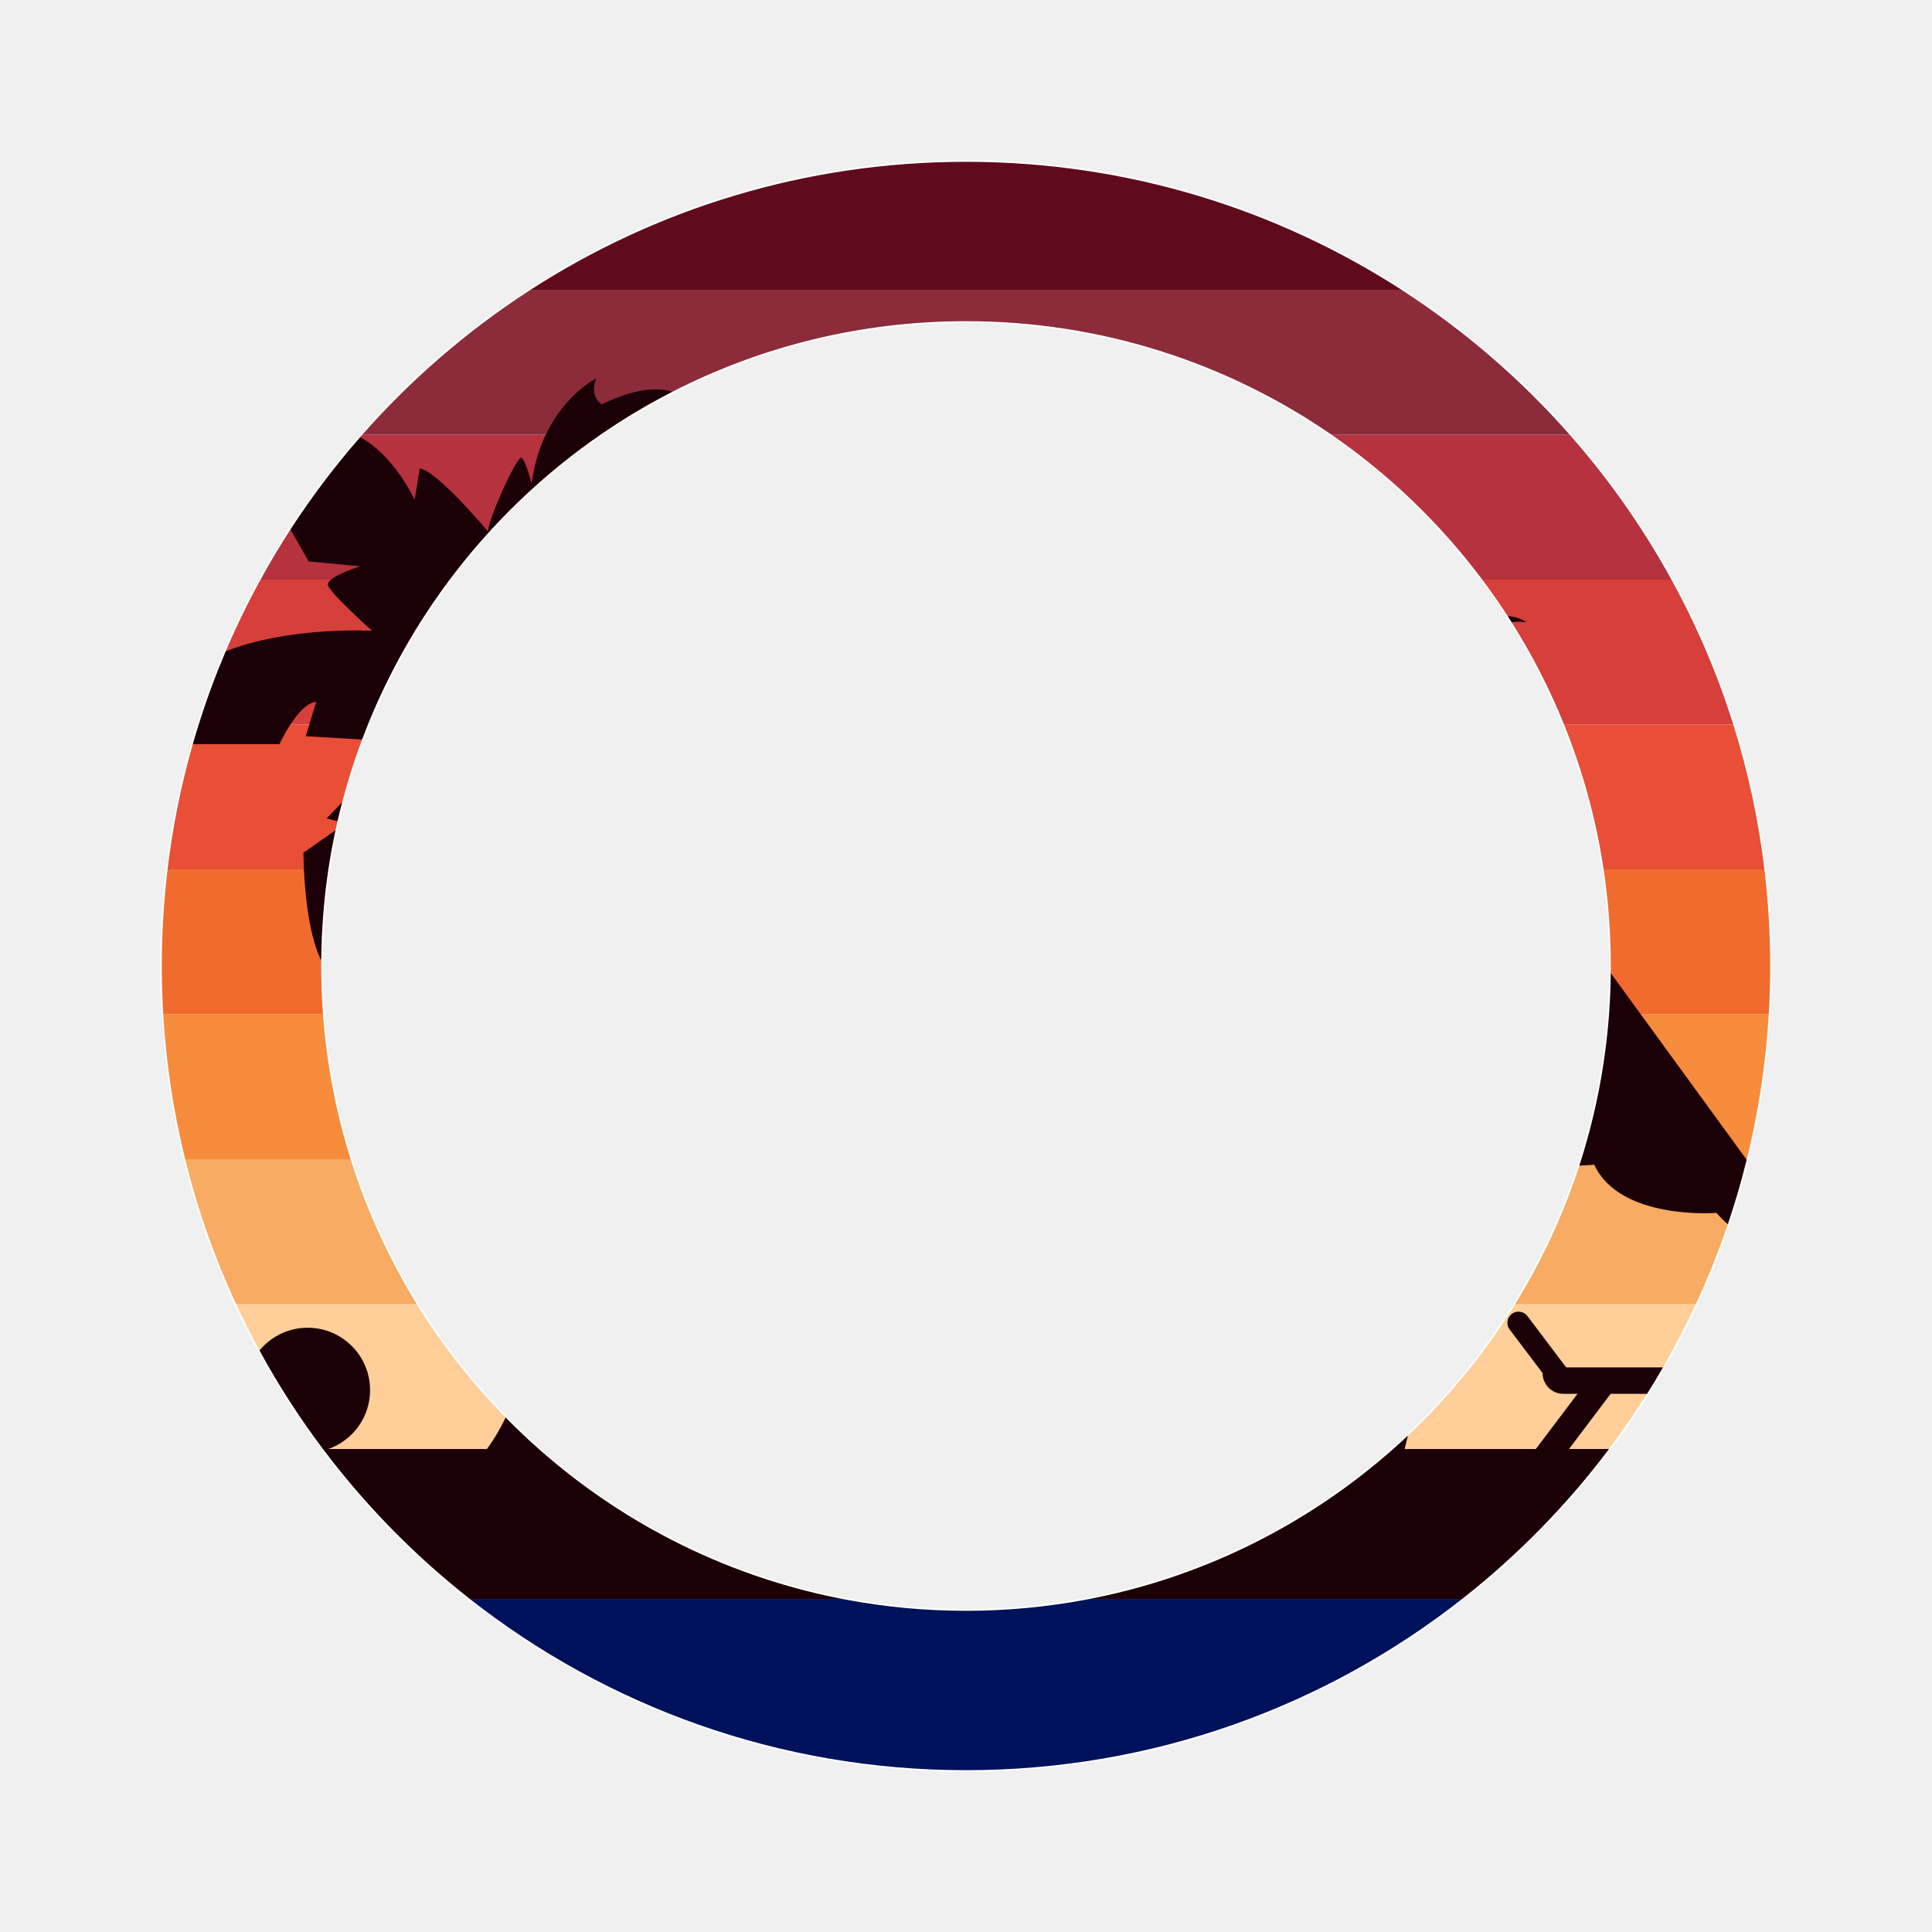
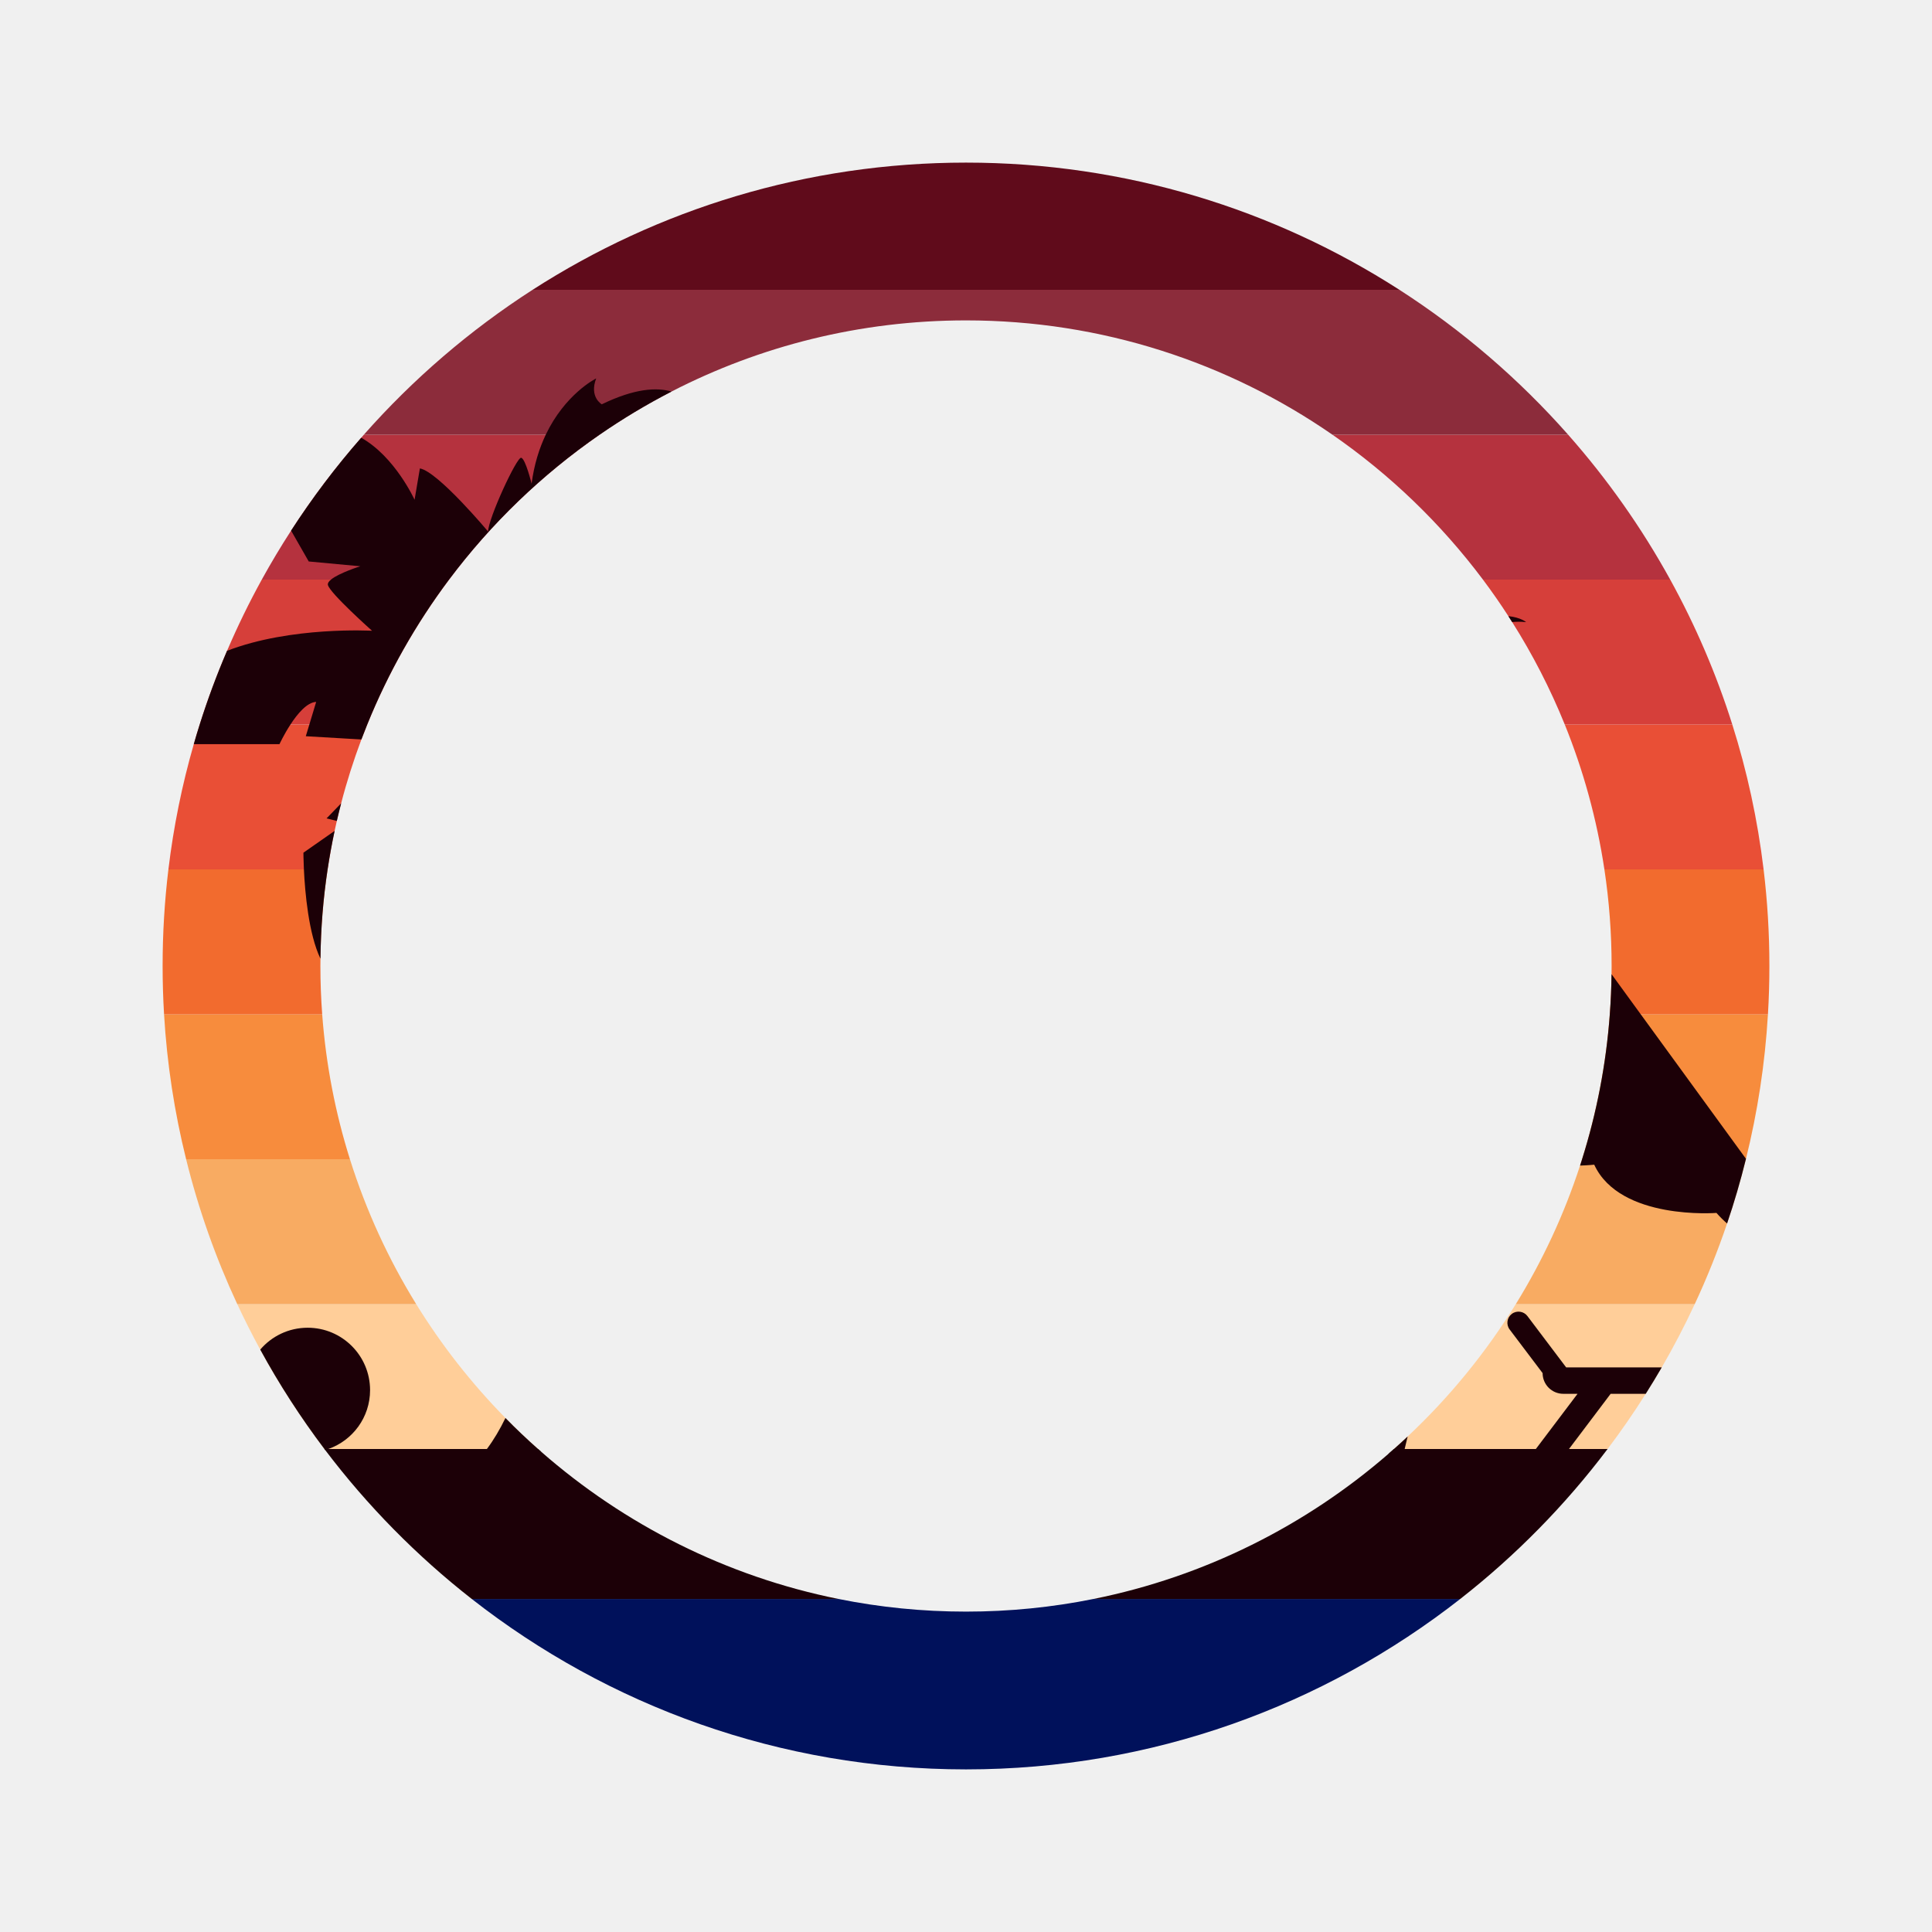
<svg xmlns="http://www.w3.org/2000/svg" id="Layer_1" data-name="Layer 1" viewBox="0 0 600 600">
  <defs>
    <style>
      .cls-1 {
        fill: #d63f3a;
      }

      .cls-1, .cls-2, .cls-3, .cls-4, .cls-5, .cls-6, .cls-7, .cls-8, .cls-9, .cls-10, .cls-11 {
        stroke-width: 0px;
      }

      .cls-2 {
        fill: #00115b;
      }

      .cls-3 {
        fill: #ffce99;
      }

      .cls-4 {
        fill: #f26b2e;
-       }
- 
-       .cls-12 {
-         fill: none;
-         stroke: #fff;
-         stroke-miterlimit: 10;
-         stroke-width: .5px;
      }

      .cls-5 {
        fill: #e94f36;
      }

      .cls-6 {
        fill: #1c0007;
      }

      .cls-7 {
        fill: #f78c3d;
      }

      .cls-8 {
        fill: #f8ab62;
      }

      .cls-9 {
        fill: #600b1b;
      }

      .cls-10 {
        fill: #8c2c3b;
      }

      .cls-11 {
        fill: #b5323e;
      }
    </style>
  </defs>
-   <path class="cls-2" d="M454.49,496.57c-42.52,33.47-96.17,53.43-154.49,53.43s-111.97-19.96-154.49-53.43h117.43c12.01,2.25,24.4,3.43,37.06,3.43s25.05-1.18,37.06-3.43h117.43Z" />
-   <path class="cls-6" d="M262.94,496.57h-117.43c-16.96-13.35-32.15-28.85-45.16-46.08-.13-.16-.25-.32-.37-.49h67.73c.33.29.67.59,1.01.88,26.27,22.89,58.58,39.02,94.22,45.69Z" />
-   <path class="cls-6" d="M500.02,450c-13.09,17.43-28.41,33.09-45.53,46.57h-117.43c35.28-6.61,67.29-22.48,93.42-45,.61-.51,1.21-1.04,1.81-1.57h67.73Z" />
-   <path class="cls-3" d="M167.71,450h-67.73c-7.22-9.61-13.77-19.76-19.56-30.38-2.61-4.78-5.07-9.66-7.37-14.62h56.7c7.83,12.67,17.03,24.4,27.41,34.98,3.39,3.47,6.91,6.81,10.55,10.02Z" />
-   <path class="cls-3" d="M470.25,405h56.7c-3.11,6.72-6.52,13.28-10.2,19.66-1.59,2.77-3.24,5.5-4.94,8.2-3.69,5.88-7.63,11.6-11.79,17.14h-67.73c1.71-1.51,3.38-3.04,5.04-4.6h.01c12.64-11.96,23.72-25.53,32.91-40.4Z" />
-   <path class="cls-8" d="M129.75,405h-56.7c-6.64-14.32-11.95-29.37-15.8-45h51.91c5.01,15.96,11.96,31.05,20.59,45Z" />
-   <path class="cls-8" d="M542.75,360c-.03.15-.07.29-.11.44-1.67,6.75-3.62,13.39-5.83,19.92-2.86,8.42-6.15,16.64-9.86,24.64h-56.7c8.27-13.37,15-27.79,19.96-43.01.21-.66.43-1.32.63-1.99h51.91Z" />
-   <path class="cls-7" d="M109.16,360h-51.91c-3.59-14.54-5.9-29.58-6.8-45h50.1c1.16,15.57,4.09,30.63,8.61,45Z" />
-   <path class="cls-7" d="M549.55,315c-.9,15.42-3.21,30.46-6.8,45h-51.91c4.52-14.37,7.45-29.43,8.61-45h50.1Z" />
-   <path class="cls-4" d="M100,300c0,5.05.19,10.05.55,15h-50.1c-.3-4.96-.45-9.96-.45-15,0-10.15.61-20.17,1.79-30h50.44c-1.4,9.37-2.16,18.95-2.22,28.7-.01.43-.01.87-.01,1.3Z" />
-   <path class="cls-4" d="M550,300c0,5.04-.15,10.04-.45,15h-50.1c.32-4.34.5-8.72.54-13.13h0c.01-.63.01-1.25.01-1.87,0-10.2-.76-20.21-2.23-30h50.44c1.18,9.83,1.79,19.85,1.79,30Z" />
-   <path class="cls-5" d="M114.54,225c-.63,1.55-1.24,3.11-1.83,4.68-2.34,6.22-4.37,12.59-6.08,19.09-.56,2.09-1.08,4.19-1.56,6.3-.2.85-.39,1.71-.57,2.57-.88,4.07-1.64,8.2-2.27,12.36h-50.44c1.58-13.32,4.22-26.31,7.82-38.89.59-2.05,1.2-4.08,1.84-6.11h53.09Z" />
-   <path class="cls-5" d="M548.21,270h-50.44c-2.36-15.67-6.54-30.74-12.31-45h53.09c4.55,14.48,7.82,29.52,9.66,45Z" />
-   <path class="cls-1" d="M139.99,180c-10.32,13.73-18.91,28.84-25.45,45h-53.09c2.41-7.69,5.19-15.22,8.3-22.58,3.26-7.67,6.89-15.16,10.88-22.42h59.36Z" />
-   <path class="cls-1" d="M538.55,225h-53.09c-4.5-11.13-9.98-21.76-16.32-31.78-.41-.64-.81-1.28-1.23-1.92-2.5-3.86-5.14-7.63-7.9-11.3h59.36c7.8,14.22,14.25,29.27,19.18,45Z" />
-   <path class="cls-11" d="M186.94,135c-17.99,12.35-33.86,27.57-46.95,45h-59.36c2.95-5.39,6.1-10.67,9.43-15.81,6.51-10.04,13.72-19.58,21.56-28.55.18-.21.37-.43.56-.64h74.76Z" />
-   <path class="cls-11" d="M519.37,180h-59.36c-13.09-17.43-28.96-32.65-46.95-45h74.76c12.09,13.75,22.69,28.83,31.55,45Z" />
-   <path class="cls-10" d="M487.82,135h-74.76c-32.16-22.08-71.1-35-113.06-35-32.72,0-63.61,7.86-90.87,21.79-7.7,3.93-15.11,8.35-22.19,13.21h-74.76c15.19-17.28,32.73-32.44,52.11-45h271.42c19.38,12.56,36.92,27.72,52.11,45Z" />
-   <path class="cls-9" d="M435.71,90H164.29c39.08-25.31,85.68-40,135.71-40s96.63,14.69,135.71,40Z" />
-   <path class="cls-6" d="M104.5,257.64c-.88,4.07-1.64,8.2-2.27,12.36-1.4,9.37-2.16,18.95-2.22,28.7-4.07-7.52-5.27-21.23-5.63-28.7-.15-3.15-.15-5.19-.15-5.19l10.27-7.17Z" />
-   <path class="cls-6" d="M106.63,248.77c-.56,2.09-1.08,4.19-1.56,6.3l-3.66-.91,5.22-5.39Z" />
-   <path class="cls-6" d="M209.13,121.79c-7.7,3.93-15.11,8.35-22.19,13.21-17.99,12.35-33.86,27.57-46.95,45-10.32,13.73-18.91,28.84-25.45,45-.63,1.55-1.24,3.11-1.83,4.68l-17.74-1.04,1.1-3.64,2.12-7.02c-2.83.13-5.79,3.65-7.98,7.02-2.04,3.12-3.42,6.11-3.42,6.11h-27.18c.59-2.05,1.2-4.08,1.84-6.11,2.41-7.69,5.19-15.22,8.3-22.58,19.92-8.02,45.79-6.53,45.79-6.53,0,0-13.22-11.77-13.71-14.25-.11-.52.28-1.08.96-1.64,2.53-2.09,9.11-4.14,9.11-4.14l-16.02-1.49-5.82-10.18c6.51-10.04,13.72-19.58,21.56-28.55,10.85,5.73,17.13,19.57,17.13,19.57l1.65-9.74c5.62.99,21.19,19.61,21.19,19.61,0-3.96,8.92-23.29,10.28-22.92,1.36.38,3.22,8.06,3.22,8.06.79-6.01,2.41-11.04,4.4-15.22,5.97-12.51,15.27-17.29,15.66-17.48-2.22,5.81,1.74,8.04,1.74,8.04,10.65-5.17,17.67-5.33,22.24-3.77Z" />
-   <path class="cls-6" d="M168.72,450.88h-18.17c.22-.29.45-.58.66-.88,2.24-3.01,4.21-6.38,5.95-10.02,3.39,3.47,6.91,6.81,10.55,10.02.33.29.67.59,1.01.88Z" />
-   <path class="cls-6" d="M437.33,445.4c-.37,1.52-.74,3.05-1.1,4.6-.12.52-.24,1.04-.36,1.57h-5.39c.61-.51,1.21-1.04,1.81-1.57,1.71-1.51,3.38-3.04,5.04-4.6Z" />
-   <path class="cls-6" d="M542.64,360.44c-1.67,6.75-3.62,13.39-5.83,19.92-1.28-1.08-2.53-2.3-3.75-3.68,0,0-29.96,2.38-37.96-14.98,0,0-2,.22-4.89.29.21-.66.43-1.32.63-1.99,4.52-14.37,7.45-29.43,8.61-45,.32-4.34.5-8.72.54-13.13l9.56,13.13,32.77,45,.32.44Z" />
-   <path class="cls-6" d="M516.75,424.66c-1.59,2.77-3.24,5.5-4.94,8.2h-11.61l-12.94,17.14-4.27,5.65-6.55-4.95.53-.7,12.95-17.14h-4.42c-1.78,0-3.38-.72-4.55-1.88-1.16-1.17-1.88-2.78-1.88-4.55l-10.24-13.55c-1.15-1.52-.85-3.69.68-4.84,1.52-1.15,3.69-.85,4.84.67l12.04,15.95h30.36Z" />
-   <path class="cls-6" d="M473.94,193.21c-1.66-.18-3.27-.15-4.8.01-.41-.64-.81-1.28-1.23-1.92,4.29.31,6.03,1.91,6.03,1.91Z" />
-   <path class="cls-6" d="M114.93,431.72c0,8.46-5.42,15.64-12.98,18.28-.52.19-1.06.35-1.6.49-.13-.16-.25-.32-.37-.49-7.22-9.61-13.77-19.76-19.56-30.38,3.54-4.44,9-7.28,15.13-7.28,10.7,0,19.38,8.67,19.38,19.38Z" />
-   <path class="cls-12" d="M548.21,270c-1.84-15.48-5.11-30.52-9.66-45-4.93-15.73-11.38-30.78-19.18-45-8.86-16.17-19.46-31.25-31.55-45-15.19-17.28-32.73-32.44-52.11-45-39.08-25.31-85.68-40-135.71-40s-96.63,14.69-135.71,40c-19.38,12.56-36.92,27.72-52.11,45-.19.21-.38.43-.56.64-7.84,8.97-15.05,18.51-21.56,28.55-3.33,5.14-6.48,10.42-9.43,15.81-3.99,7.26-7.62,14.75-10.88,22.42-3.11,7.36-5.89,14.89-8.3,22.58-.64,2.03-1.25,4.06-1.84,6.11-3.6,12.58-6.24,25.57-7.82,38.89-1.18,9.83-1.79,19.85-1.79,30,0,5.04.15,10.04.45,15,.9,15.42,3.21,30.46,6.8,45,3.85,15.63,9.16,30.68,15.8,45,2.3,4.96,4.76,9.84,7.37,14.62,5.79,10.62,12.34,20.77,19.56,30.38.12.17.24.33.37.49,13.01,17.23,28.2,32.73,45.16,46.08,42.52,33.47,96.17,53.43,154.49,53.43s111.97-19.96,154.49-53.43c17.12-13.48,32.44-29.14,45.53-46.57,4.16-5.54,8.1-11.26,11.79-17.14,1.7-2.7,3.35-5.43,4.94-8.2,3.68-6.38,7.09-12.94,10.2-19.66,3.71-8,7-16.22,9.86-24.64,2.21-6.53,4.16-13.17,5.83-19.92.04-.15.08-.29.11-.44,3.59-14.54,5.9-29.58,6.8-45,.3-4.96.45-9.96.45-15,0-10.15-.61-20.17-1.79-30ZM437.34,445.39h-.01c-1.66,1.57-3.33,3.1-5.04,4.61-.6.53-1.2,1.06-1.81,1.57-26.13,22.52-58.14,38.39-93.42,45-12.01,2.25-24.4,3.43-37.06,3.43s-25.05-1.18-37.06-3.43c-35.64-6.67-67.95-22.8-94.22-45.69-.34-.29-.68-.59-1.01-.88-3.64-3.21-7.16-6.55-10.55-10.02-10.38-10.58-19.58-22.31-27.41-34.98-8.63-13.95-15.58-29.04-20.59-45-4.52-14.37-7.45-29.43-8.61-45-.36-4.95-.55-9.95-.55-15,0-.43,0-.87.01-1.3.06-9.75.82-19.33,2.22-28.7.63-4.16,1.39-8.29,2.27-12.36.18-.86.37-1.72.57-2.57.48-2.11,1-4.21,1.56-6.3,1.71-6.5,3.74-12.87,6.08-19.09.59-1.57,1.2-3.13,1.83-4.68,6.54-16.16,15.13-31.27,25.45-45,13.09-17.43,28.96-32.65,46.95-45,7.08-4.86,14.49-9.28,22.19-13.21,27.26-13.93,58.15-21.79,90.87-21.79,41.96,0,80.9,12.92,113.06,35,17.99,12.35,33.86,27.57,46.95,45,2.76,3.67,5.4,7.44,7.9,11.3.42.64.82,1.28,1.23,1.92,6.34,10.02,11.82,20.65,16.32,31.78,5.77,14.26,9.95,29.33,12.31,45,1.47,9.79,2.23,19.8,2.23,30,0,.62,0,1.24-.01,1.86h0c-.04,4.42-.22,8.8-.54,13.14-1.16,15.57-4.09,30.63-8.61,45-.2.67-.42,1.33-.63,1.99-4.96,15.22-11.69,29.64-19.96,43.01-9.19,14.87-20.27,28.44-32.91,40.39Z" />
+   <path class="cls-2" d="M453.49,496.57c-42.36,33.15-95.65,52.93-153.49,52.93s-111.13-19.78-153.49-52.93h113.88c12.81,2.58,26.05,3.93,39.61,3.93s26.8-1.35,39.61-3.93h113.88Z" />
+   <path class="cls-6" d="M260.39,496.57h-113.88c-17.1-13.38-32.42-28.94-45.53-46.26-.08-.1-.15-.2-.23-.31h66.35c.33.3.66.59,1,.88,25.8,22.59,57.42,38.68,92.29,45.69Z" />
+   <path class="cls-6" d="M499.25,450c-13.16,17.45-28.55,33.11-45.76,46.57h-113.88c34.51-6.94,65.85-22.77,91.51-45,.6-.52,1.19-1.04,1.78-1.57h66.35Z" />
+   <path class="cls-3" d="M167.1,450h-66.35c-7.37-9.76-14.04-20.07-19.93-30.87-2.52-4.62-4.9-9.34-7.14-14.13h55.57c7.9,12.81,17.22,24.68,27.72,35.37,3.26,3.33,6.64,6.54,10.13,9.63Z" />
+   <path class="cls-3" d="M526.32,405c-3.13,6.72-6.56,13.28-10.25,19.66-1.61,2.77-3.26,5.5-4.97,8.2-3.71,5.89-7.67,11.6-11.85,17.14h-66.35c1.44-1.27,2.86-2.57,4.26-3.89,12.92-12.13,24.24-25.95,33.59-41.11h55.57Z" />
+   <path class="cls-8" d="M129.25,405h-55.57c-6.67-14.32-12.02-29.37-15.88-45h50.87c5.01,15.94,11.96,31.04,20.58,45Z" />
+   <path class="cls-8" d="M542.2,360c-1.67,6.77-3.62,13.43-5.84,19.97-2.9,8.56-6.26,16.91-10.04,25.03h-55.57c8.26-13.38,14.99-27.8,19.95-43.02.21-.66.43-1.32.63-1.98h50.87Z" />
+   <path class="cls-7" d="M108.67,360h-50.87c-3.61-14.54-5.94-29.58-6.85-45h49.11c1.15,15.56,4.09,30.63,8.61,45Z" />
+   <path class="cls-7" d="M549.05,315c-.91,15.37-3.23,30.37-6.82,44.88,0,.04-.01.08-.03.12h-50.87c4.52-14.37,7.46-29.44,8.61-45h49.11Z" />
+   <path class="cls-4" d="M99.5,300c0,5.05.19,10.05.56,15h-49.11c-.3-4.96-.45-9.96-.45-15,0-10.15.61-20.16,1.8-30h49.44c-1.37,9.06-2.12,18.32-2.22,27.73h0c-.02.77-.02,1.51-.02,2.27Z" />
+   <path class="cls-4" d="M549.5,300c0,5.04-.15,10.04-.45,15h-49.11c.31-4.12.49-8.28.54-12.46.01-.85.02-1.69.02-2.54,0-10.2-.76-20.21-2.24-30h49.44c1.19,9.84,1.8,19.85,1.8,30Z" />
+   <path class="cls-5" d="M114.05,225c-.62,1.54-1.23,3.09-1.82,4.65-2.42,6.46-4.53,13.06-6.28,19.82h0c-.48,1.82-.93,3.65-1.35,5.48-.24,1.03-.46,2.06-.68,3.09-.85,3.95-1.57,7.93-2.18,11.96h-49.44c1.6-13.31,4.25-26.31,7.88-38.89.58-2.05,1.2-4.09,1.84-6.11h52.03Z" />
+   <path class="cls-5" d="M547.7,270h-49.44c-2.36-15.67-6.54-30.74-12.31-45h52.03c4.58,14.48,7.86,29.52,9.72,45Z" />
+   <path class="cls-1" d="M139.46,180c-10.3,13.75-18.88,28.85-25.41,45h-52.03c2.46-7.8,5.3-15.43,8.49-22.88,3.24-7.57,6.84-14.95,10.79-22.12h58.16Z" />
+   <path class="cls-1" d="M537.98,225h-52.03c-4.51-11.14-9.99-21.78-16.34-31.82-.38-.61-.77-1.22-1.17-1.83-2.5-3.88-5.14-7.66-7.9-11.35h58.16c7.83,14.22,14.32,29.28,19.28,45Z" />
+   <path class="cls-11" d="M186.2,135c-17.9,12.38-33.7,27.6-46.74,45h-58.16c2.86-5.18,5.89-10.26,9.1-15.21,6.56-10.14,13.84-19.78,21.78-28.84.27-.32.54-.64.82-.95h73.2Z" />
+   <path class="cls-11" d="M518.7,180h-58.16c-13.04-17.4-28.84-32.62-46.74-45h73.2c12.14,13.74,22.79,28.83,31.7,45Z" />
+   <path class="cls-10" d="M487,135h-73.2c-32.35-22.38-71.57-35.5-113.8-35.5-32.93,0-64.02,7.98-91.46,22.1-7.75,3.99-15.21,8.47-22.34,13.4h-73.2c15.28-17.3,32.92-32.46,52.4-45h269.2c19.49,12.54,37.12,27.7,52.4,45Z" />
+   <path class="cls-9" d="M434.6,90H165.4c38.86-24.99,85.07-39.5,134.6-39.5s95.74,14.51,134.6,39.5Z" />
+   <path class="cls-6" d="M208.54,121.6c-7.75,3.99-15.21,8.47-22.34,13.4-17.9,12.38-33.7,27.6-46.74,45-10.3,13.75-18.88,28.85-25.41,45-.62,1.54-1.23,3.09-1.82,4.65l-17.26-1.01,1.1-3.64,2.12-7.02c-2.83.13-5.79,3.65-7.98,7.02-2.04,3.12-3.42,6.11-3.42,6.11h-26.61c.58-2.05,1.2-4.09,1.84-6.11,2.46-7.8,5.3-15.43,8.49-22.88,19.81-7.68,45.03-6.23,45.03-6.23,0,0-13.22-11.77-13.71-14.25-.11-.52.28-1.08.96-1.64,2.53-2.09,9.11-4.14,9.11-4.14l-16.02-1.49-5.48-9.58c6.56-10.14,13.84-19.78,21.78-28.84,10.51,5.89,16.57,19.26,16.57,19.26l1.65-9.74c5.62.99,21.19,19.61,21.19,19.61,0-3.96,8.92-23.29,10.28-22.92,1.36.38,3.22,8.06,3.22,8.06.79-6.01,2.41-11.04,4.4-15.22,5.97-12.51,15.27-17.29,15.66-17.48-2.22,5.81,1.74,8.04,1.74,8.04,10.2-4.95,17.07-5.31,21.65-3.96Z" />
+   <path class="cls-6" d="M105.95,249.48c-.48,1.81-.93,3.64-1.35,5.47l-3.19-.79,4.54-4.68Z" />
+   <path class="cls-6" d="M103.92,258.04c-.85,3.95-1.57,7.93-2.18,11.96-1.37,9.06-2.12,18.32-2.22,27.73-3.68-7.68-4.8-20.57-5.14-27.73-.15-3.15-.15-5.19-.15-5.19l9.69-6.77Z" />
+   <path class="cls-6" d="M168.1,450.88h-17.55c.22-.29.45-.58.66-.88,2.16-2.9,4.07-6.13,5.76-9.63,3.26,3.33,6.64,6.54,10.13,9.63.33.3.66.59,1,.88Z" />
+   <path class="cls-6" d="M437.16,446.11c-.32,1.29-.62,2.58-.93,3.89-.12.52-.24,1.04-.36,1.57h-4.75c.6-.52,1.19-1.04,1.78-1.57,1.44-1.27,2.86-2.57,4.26-3.89Z" />
+   <path class="cls-6" d="M542.23,359.88s-.01.08-.03.12c-1.67,6.77-3.62,13.43-5.84,19.97-1.12-.98-2.23-2.07-3.3-3.29,0,0-29.96,2.38-37.96-14.98,0,0-1.78.2-4.4.28.21-.66.43-1.32.63-1.98,4.52-14.37,7.46-29.44,8.61-45,.31-4.12.49-8.28.54-12.46l9.07,12.46,32.68,44.88Z" />
+   <path class="cls-6" d="M516.07,424.66c-1.61,2.77-3.26,5.5-4.97,8.2h-10.9l-12.94,17.14-4.27,5.65-6.55-4.95.53-.7,12.95-17.14h-4.42c-1.78,0-3.38-.72-4.55-1.88-1.16-1.17-1.88-2.78-1.88-4.55l-10.24-13.55c-1.15-1.52-.85-3.69.68-4.84,1.52-1.15,3.69-.85,4.84.67l12.04,15.95h29.68Z" />
+   <path class="cls-6" d="M473.94,193.21c-1.49-.16-2.94-.16-4.33-.03-.38-.61-.77-1.22-1.17-1.83,3.9.4,5.5,1.86,5.5,1.86Z" />
+   <path class="cls-6" d="M114.93,431.72c0,8.46-5.42,15.64-12.98,18.28-.32.12-.64.22-.97.31-.08-.1-.15-.2-.23-.31-7.37-9.76-14.04-20.07-19.93-30.87,3.55-4.16,8.83-6.79,14.73-6.79,10.7,0,19.38,8.67,19.38,19.38Z" />
</svg>
